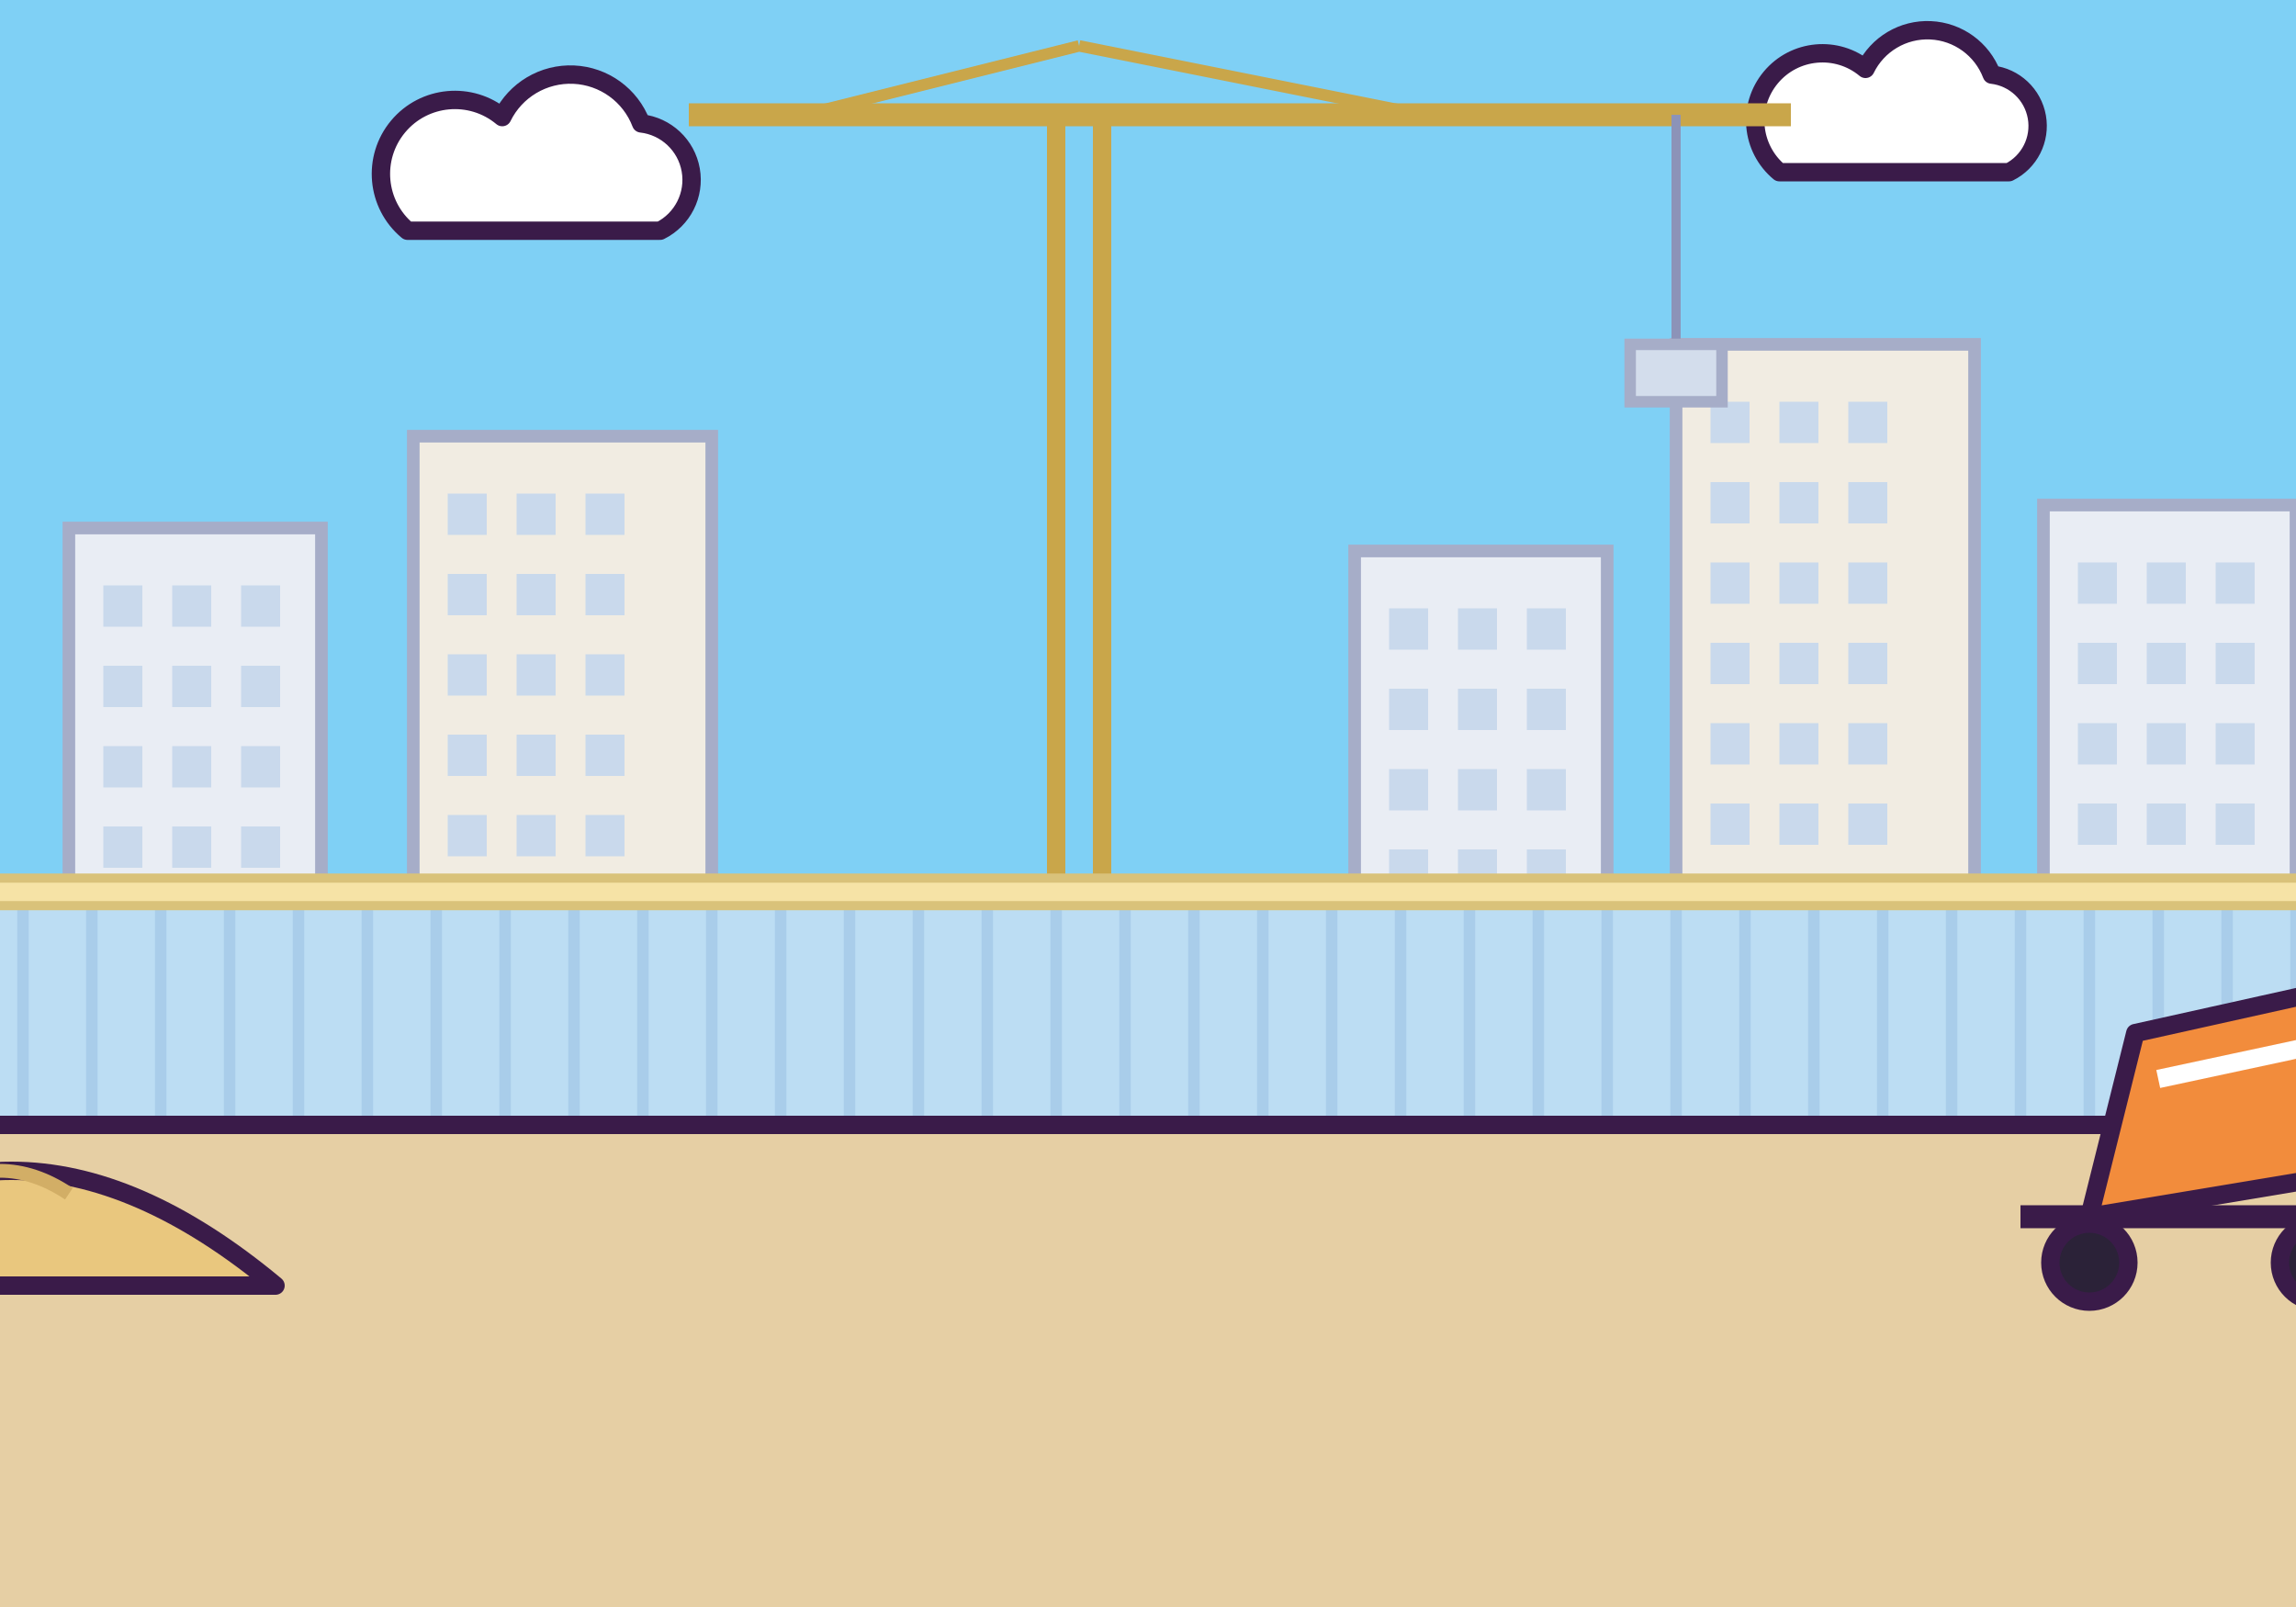
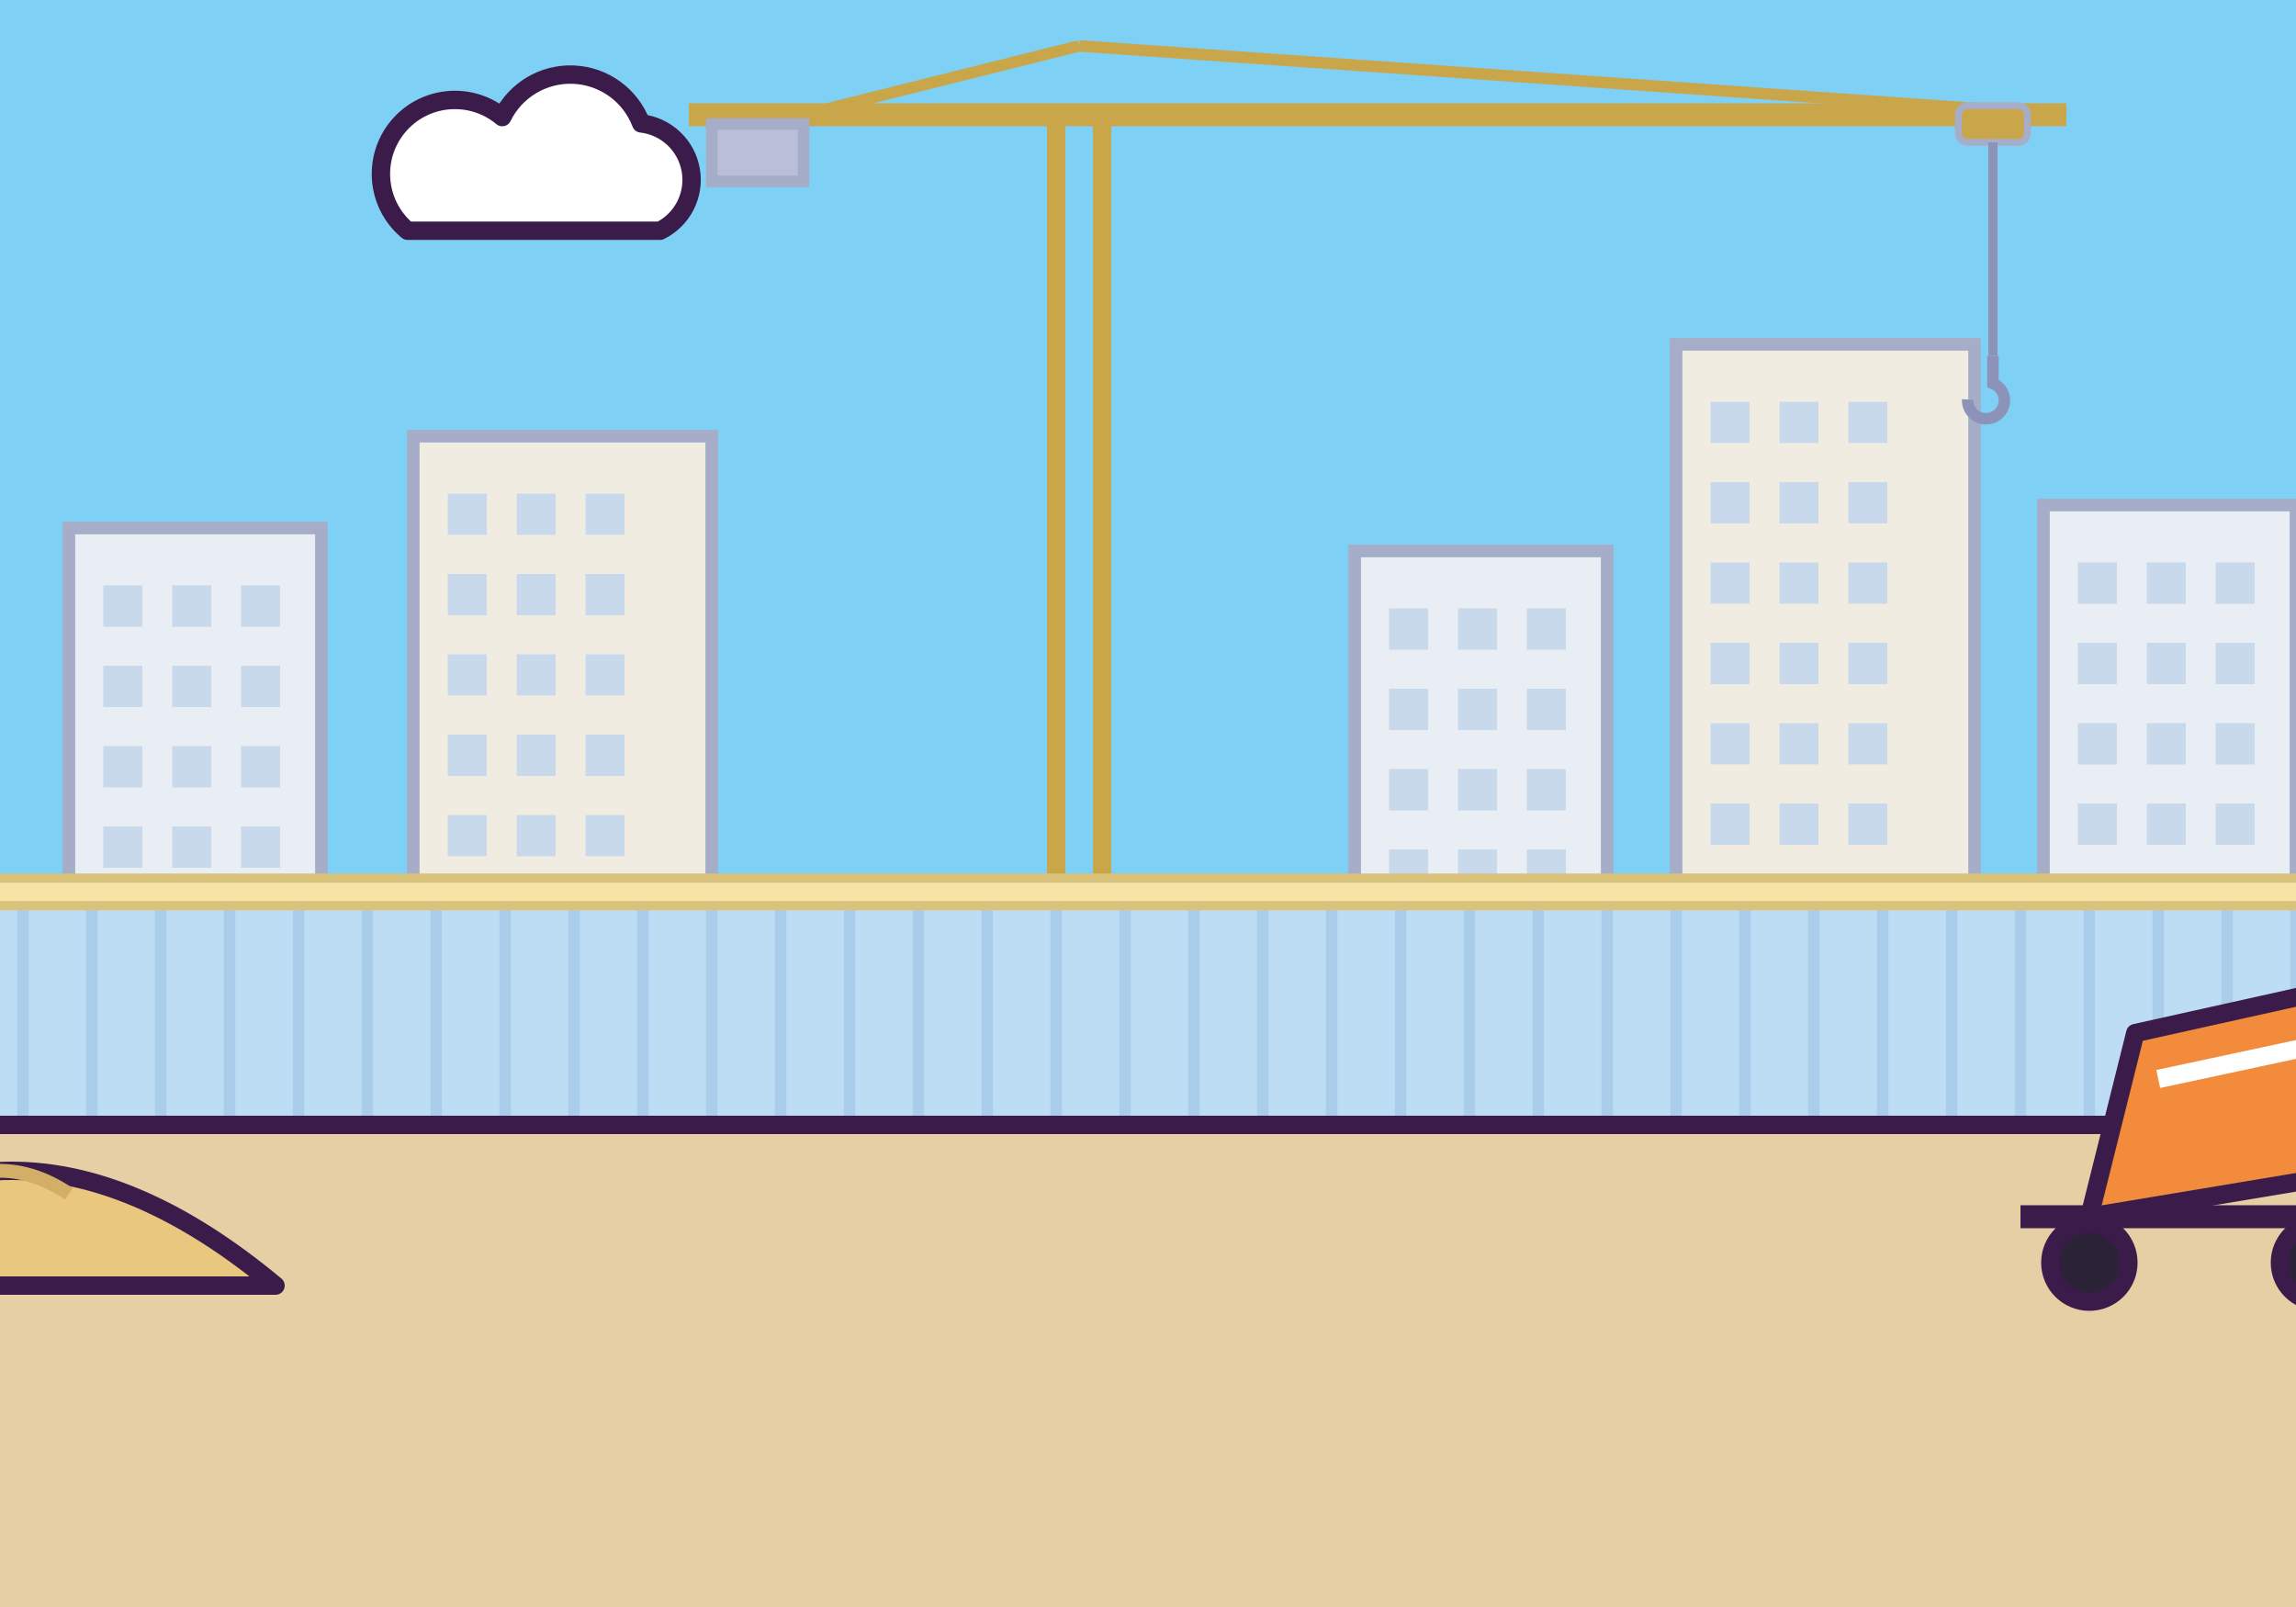
<svg xmlns="http://www.w3.org/2000/svg" viewBox="0 0 200 140" preserveAspectRatio="xMidYMax meet" overflow="visible">
  <rect x="-400" y="-300" width="1000" height="600" fill="#7FD0F5" />
  <g class="tp tp-cloud">
    <path transform="translate(30 8) scale(0.55)" d="M10 22 h40 a9 9 0 0 0 -3 -17 a12 12 0 0 0 -22 -1 a8 8 0 0 0 -15 18z" fill="#fff" stroke="#3A1B49" stroke-width="2.91" stroke-linejoin="round" />
-   </g>
-   <g class="tp tp-cloud">
-     <path transform="translate(150 4) scale(0.5)" d="M10 22 h40 a9 9 0 0 0 -3 -17 a12 12 0 0 0 -22 -1 a8 8 0 0 0 -15 18z" fill="#fff" stroke="#3A1B49" stroke-width="3.20" stroke-linejoin="round" />
  </g>
  <g class="bg-far">
    <rect x="-210" y="32" width="24" height="58" fill="#F1ECE2" stroke="#A6ADC8" stroke-width="1.1" />
    <rect x="-207" y="37" width="3.4" height="3.6" fill="#C9D9EC" />
    <rect x="-201" y="37" width="3.4" height="3.6" fill="#C9D9EC" />
    <rect x="-195" y="37" width="3.4" height="3.6" fill="#C9D9EC" />
    <rect x="-207" y="44" width="3.4" height="3.6" fill="#C9D9EC" />
    <rect x="-201" y="44" width="3.4" height="3.6" fill="#C9D9EC" />
    <rect x="-195" y="44" width="3.4" height="3.6" fill="#C9D9EC" />
    <rect x="-207" y="51" width="3.4" height="3.6" fill="#C9D9EC" />
    <rect x="-201" y="51" width="3.4" height="3.6" fill="#C9D9EC" />
    <rect x="-195" y="51" width="3.4" height="3.6" fill="#C9D9EC" />
    <rect x="-207" y="58" width="3.4" height="3.6" fill="#C9D9EC" />
    <rect x="-201" y="58" width="3.4" height="3.6" fill="#C9D9EC" />
    <rect x="-195" y="58" width="3.4" height="3.6" fill="#C9D9EC" />
    <rect x="-207" y="65" width="3.4" height="3.6" fill="#C9D9EC" />
    <rect x="-201" y="65" width="3.4" height="3.6" fill="#C9D9EC" />
    <rect x="-195" y="65" width="3.4" height="3.6" fill="#C9D9EC" />
    <rect x="-207" y="72" width="3.4" height="3.6" fill="#C9D9EC" />
    <rect x="-201" y="72" width="3.4" height="3.6" fill="#C9D9EC" />
    <rect x="-195" y="72" width="3.4" height="3.6" fill="#C9D9EC" />
    <rect x="-207" y="79" width="3.4" height="3.6" fill="#C9D9EC" />
    <rect x="-201" y="79" width="3.4" height="3.6" fill="#C9D9EC" />
    <rect x="-195" y="79" width="3.4" height="3.6" fill="#C9D9EC" />
    <rect x="-180" y="50" width="20" height="40" fill="#E9EDF4" stroke="#A6ADC8" stroke-width="1.1" />
    <rect x="-177" y="55" width="3.4" height="3.6" fill="#C9D9EC" />
    <rect x="-171" y="55" width="3.4" height="3.6" fill="#C9D9EC" />
    <rect x="-177" y="62" width="3.4" height="3.6" fill="#C9D9EC" />
    <rect x="-171" y="62" width="3.4" height="3.6" fill="#C9D9EC" />
    <rect x="-177" y="69" width="3.4" height="3.6" fill="#C9D9EC" />
    <rect x="-171" y="69" width="3.4" height="3.6" fill="#C9D9EC" />
    <rect x="-177" y="76" width="3.4" height="3.6" fill="#C9D9EC" />
    <rect x="-171" y="76" width="3.4" height="3.6" fill="#C9D9EC" />
    <rect x="-173" y="83" width="6" height="7" fill="#D8CFC2" stroke="#A6ADC8" stroke-width=".8" />
    <rect x="-150" y="24" width="26" height="66" fill="#F1ECE2" stroke="#A6ADC8" stroke-width="1.1" />
    <rect x="-147" y="29" width="3.4" height="3.6" fill="#C9D9EC" />
    <rect x="-141" y="29" width="3.4" height="3.6" fill="#C9D9EC" />
    <rect x="-135" y="29" width="3.4" height="3.6" fill="#C9D9EC" />
    <rect x="-147" y="36" width="3.4" height="3.6" fill="#C9D9EC" />
    <rect x="-141" y="36" width="3.4" height="3.6" fill="#C9D9EC" />
    <rect x="-135" y="36" width="3.4" height="3.6" fill="#C9D9EC" />
    <rect x="-147" y="43" width="3.4" height="3.6" fill="#C9D9EC" />
    <rect x="-141" y="43" width="3.4" height="3.6" fill="#C9D9EC" />
    <rect x="-135" y="43" width="3.4" height="3.6" fill="#C9D9EC" />
    <rect x="-147" y="50" width="3.4" height="3.6" fill="#C9D9EC" />
    <rect x="-141" y="50" width="3.4" height="3.6" fill="#C9D9EC" />
    <rect x="-135" y="50" width="3.4" height="3.6" fill="#C9D9EC" />
    <rect x="-147" y="57" width="3.4" height="3.6" fill="#C9D9EC" />
    <rect x="-141" y="57" width="3.4" height="3.6" fill="#C9D9EC" />
    <rect x="-135" y="57" width="3.4" height="3.6" fill="#C9D9EC" />
    <rect x="-147" y="64" width="3.4" height="3.6" fill="#C9D9EC" />
    <rect x="-141" y="64" width="3.4" height="3.6" fill="#C9D9EC" />
    <rect x="-135" y="64" width="3.4" height="3.6" fill="#C9D9EC" />
    <rect x="-147" y="71" width="3.4" height="3.6" fill="#C9D9EC" />
    <rect x="-141" y="71" width="3.4" height="3.6" fill="#C9D9EC" />
    <rect x="-135" y="71" width="3.4" height="3.6" fill="#C9D9EC" />
    <rect x="-147" y="78" width="3.4" height="3.6" fill="#C9D9EC" />
    <rect x="-141" y="78" width="3.4" height="3.6" fill="#C9D9EC" />
    <rect x="-135" y="78" width="3.4" height="3.6" fill="#C9D9EC" />
    <rect x="-118" y="44" width="22" height="46" fill="#E9EDF4" stroke="#A6ADC8" stroke-width="1.1" />
    <rect x="-115" y="49" width="3.4" height="3.6" fill="#C9D9EC" />
    <rect x="-109" y="49" width="3.4" height="3.6" fill="#C9D9EC" />
    <rect x="-103" y="49" width="3.4" height="3.6" fill="#C9D9EC" />
    <rect x="-115" y="56" width="3.4" height="3.6" fill="#C9D9EC" />
    <rect x="-109" y="56" width="3.4" height="3.6" fill="#C9D9EC" />
    <rect x="-103" y="56" width="3.4" height="3.6" fill="#C9D9EC" />
    <rect x="-115" y="63" width="3.4" height="3.6" fill="#C9D9EC" />
    <rect x="-109" y="63" width="3.4" height="3.6" fill="#C9D9EC" />
    <rect x="-103" y="63" width="3.4" height="3.6" fill="#C9D9EC" />
    <rect x="-115" y="70" width="3.4" height="3.6" fill="#C9D9EC" />
    <rect x="-109" y="70" width="3.4" height="3.6" fill="#C9D9EC" />
    <rect x="-103" y="70" width="3.4" height="3.6" fill="#C9D9EC" />
    <rect x="-115" y="77" width="3.4" height="3.6" fill="#C9D9EC" />
    <rect x="-109" y="77" width="3.4" height="3.6" fill="#C9D9EC" />
    <rect x="-103" y="77" width="3.4" height="3.6" fill="#C9D9EC" />
    <rect x="-86" y="36" width="26" height="54" fill="#F1ECE2" stroke="#A6ADC8" stroke-width="1.1" />
    <rect x="-83" y="41" width="3.4" height="3.6" fill="#C9D9EC" />
    <rect x="-77" y="41" width="3.4" height="3.6" fill="#C9D9EC" />
    <rect x="-71" y="41" width="3.4" height="3.6" fill="#C9D9EC" />
    <rect x="-83" y="48" width="3.4" height="3.6" fill="#C9D9EC" />
    <rect x="-77" y="48" width="3.4" height="3.6" fill="#C9D9EC" />
    <rect x="-71" y="48" width="3.4" height="3.6" fill="#C9D9EC" />
    <rect x="-83" y="55" width="3.4" height="3.6" fill="#C9D9EC" />
    <rect x="-77" y="55" width="3.4" height="3.6" fill="#C9D9EC" />
    <rect x="-71" y="55" width="3.4" height="3.6" fill="#C9D9EC" />
    <rect x="-83" y="62" width="3.4" height="3.6" fill="#C9D9EC" />
    <rect x="-77" y="62" width="3.4" height="3.6" fill="#C9D9EC" />
    <rect x="-71" y="62" width="3.4" height="3.6" fill="#C9D9EC" />
    <rect x="-83" y="69" width="3.4" height="3.6" fill="#C9D9EC" />
    <rect x="-77" y="69" width="3.4" height="3.6" fill="#C9D9EC" />
    <rect x="-71" y="69" width="3.4" height="3.6" fill="#C9D9EC" />
    <rect x="-83" y="76" width="3.4" height="3.6" fill="#C9D9EC" />
    <rect x="-77" y="76" width="3.4" height="3.6" fill="#C9D9EC" />
    <rect x="-71" y="76" width="3.4" height="3.6" fill="#C9D9EC" />
    <rect x="-52" y="52" width="20" height="38" fill="#E9EDF4" stroke="#A6ADC8" stroke-width="1.1" />
    <rect x="-49" y="57" width="3.4" height="3.6" fill="#C9D9EC" />
    <rect x="-43" y="57" width="3.4" height="3.6" fill="#C9D9EC" />
    <rect x="-49" y="64" width="3.4" height="3.6" fill="#C9D9EC" />
    <rect x="-43" y="64" width="3.4" height="3.6" fill="#C9D9EC" />
    <rect x="-49" y="71" width="3.4" height="3.6" fill="#C9D9EC" />
    <rect x="-43" y="71" width="3.4" height="3.6" fill="#C9D9EC" />
    <rect x="-49" y="78" width="3.4" height="3.6" fill="#C9D9EC" />
    <rect x="-43" y="78" width="3.4" height="3.6" fill="#C9D9EC" />
    <rect x="-45" y="83" width="6" height="7" fill="#D8CFC2" stroke="#A6ADC8" stroke-width=".8" />
    <rect x="-26" y="28" width="24" height="62" fill="#F1ECE2" stroke="#A6ADC8" stroke-width="1.1" />
    <rect x="-23" y="33" width="3.4" height="3.6" fill="#C9D9EC" />
    <rect x="-17" y="33" width="3.4" height="3.6" fill="#C9D9EC" />
    <rect x="-11" y="33" width="3.4" height="3.6" fill="#C9D9EC" />
    <rect x="-23" y="40" width="3.4" height="3.6" fill="#C9D9EC" />
    <rect x="-17" y="40" width="3.4" height="3.6" fill="#C9D9EC" />
    <rect x="-11" y="40" width="3.4" height="3.6" fill="#C9D9EC" />
    <rect x="-23" y="47" width="3.4" height="3.6" fill="#C9D9EC" />
    <rect x="-17" y="47" width="3.4" height="3.6" fill="#C9D9EC" />
    <rect x="-11" y="47" width="3.4" height="3.6" fill="#C9D9EC" />
    <rect x="-23" y="54" width="3.4" height="3.6" fill="#C9D9EC" />
    <rect x="-17" y="54" width="3.4" height="3.6" fill="#C9D9EC" />
    <rect x="-11" y="54" width="3.4" height="3.6" fill="#C9D9EC" />
    <rect x="-23" y="61" width="3.4" height="3.6" fill="#C9D9EC" />
    <rect x="-17" y="61" width="3.4" height="3.6" fill="#C9D9EC" />
    <rect x="-11" y="61" width="3.4" height="3.6" fill="#C9D9EC" />
    <rect x="-23" y="68" width="3.4" height="3.6" fill="#C9D9EC" />
    <rect x="-17" y="68" width="3.4" height="3.6" fill="#C9D9EC" />
    <rect x="-11" y="68" width="3.4" height="3.6" fill="#C9D9EC" />
    <rect x="-23" y="75" width="3.4" height="3.6" fill="#C9D9EC" />
    <rect x="-17" y="75" width="3.4" height="3.6" fill="#C9D9EC" />
    <rect x="-11" y="75" width="3.4" height="3.6" fill="#C9D9EC" />
    <rect x="6" y="46" width="22" height="44" fill="#E9EDF4" stroke="#A6ADC8" stroke-width="1.1" />
    <rect x="9" y="51" width="3.4" height="3.6" fill="#C9D9EC" />
    <rect x="15" y="51" width="3.4" height="3.6" fill="#C9D9EC" />
    <rect x="21" y="51" width="3.4" height="3.6" fill="#C9D9EC" />
    <rect x="9" y="58" width="3.4" height="3.6" fill="#C9D9EC" />
    <rect x="15" y="58" width="3.4" height="3.6" fill="#C9D9EC" />
    <rect x="21" y="58" width="3.4" height="3.6" fill="#C9D9EC" />
    <rect x="9" y="65" width="3.4" height="3.6" fill="#C9D9EC" />
    <rect x="15" y="65" width="3.4" height="3.6" fill="#C9D9EC" />
    <rect x="21" y="65" width="3.4" height="3.6" fill="#C9D9EC" />
    <rect x="9" y="72" width="3.4" height="3.6" fill="#C9D9EC" />
    <rect x="15" y="72" width="3.4" height="3.6" fill="#C9D9EC" />
    <rect x="21" y="72" width="3.4" height="3.6" fill="#C9D9EC" />
    <rect x="9" y="79" width="3.4" height="3.6" fill="#C9D9EC" />
    <rect x="15" y="79" width="3.4" height="3.6" fill="#C9D9EC" />
    <rect x="21" y="79" width="3.4" height="3.6" fill="#C9D9EC" />
    <rect x="14" y="83" width="6" height="7" fill="#D8CFC2" stroke="#A6ADC8" stroke-width=".8" />
    <rect x="36" y="38" width="26" height="52" fill="#F1ECE2" stroke="#A6ADC8" stroke-width="1.1" />
    <rect x="39" y="43" width="3.4" height="3.6" fill="#C9D9EC" />
    <rect x="45" y="43" width="3.4" height="3.6" fill="#C9D9EC" />
    <rect x="51" y="43" width="3.4" height="3.6" fill="#C9D9EC" />
    <rect x="39" y="50" width="3.4" height="3.6" fill="#C9D9EC" />
    <rect x="45" y="50" width="3.4" height="3.6" fill="#C9D9EC" />
    <rect x="51" y="50" width="3.4" height="3.6" fill="#C9D9EC" />
    <rect x="39" y="57" width="3.4" height="3.6" fill="#C9D9EC" />
    <rect x="45" y="57" width="3.4" height="3.6" fill="#C9D9EC" />
    <rect x="51" y="57" width="3.4" height="3.6" fill="#C9D9EC" />
    <rect x="39" y="64" width="3.4" height="3.6" fill="#C9D9EC" />
    <rect x="45" y="64" width="3.4" height="3.6" fill="#C9D9EC" />
    <rect x="51" y="64" width="3.4" height="3.6" fill="#C9D9EC" />
    <rect x="39" y="71" width="3.4" height="3.6" fill="#C9D9EC" />
    <rect x="45" y="71" width="3.4" height="3.6" fill="#C9D9EC" />
    <rect x="51" y="71" width="3.4" height="3.6" fill="#C9D9EC" />
    <rect x="39" y="78" width="3.4" height="3.6" fill="#C9D9EC" />
    <rect x="45" y="78" width="3.4" height="3.6" fill="#C9D9EC" />
    <rect x="51" y="78" width="3.4" height="3.6" fill="#C9D9EC" />
    <rect x="118" y="48" width="22" height="42" fill="#E9EDF4" stroke="#A6ADC8" stroke-width="1.1" />
    <rect x="121" y="53" width="3.4" height="3.6" fill="#C9D9EC" />
    <rect x="127" y="53" width="3.4" height="3.6" fill="#C9D9EC" />
    <rect x="133" y="53" width="3.4" height="3.6" fill="#C9D9EC" />
    <rect x="121" y="60" width="3.4" height="3.6" fill="#C9D9EC" />
    <rect x="127" y="60" width="3.4" height="3.6" fill="#C9D9EC" />
    <rect x="133" y="60" width="3.4" height="3.6" fill="#C9D9EC" />
    <rect x="121" y="67" width="3.4" height="3.6" fill="#C9D9EC" />
    <rect x="127" y="67" width="3.4" height="3.6" fill="#C9D9EC" />
    <rect x="133" y="67" width="3.4" height="3.6" fill="#C9D9EC" />
    <rect x="121" y="74" width="3.4" height="3.6" fill="#C9D9EC" />
    <rect x="127" y="74" width="3.4" height="3.6" fill="#C9D9EC" />
    <rect x="133" y="74" width="3.4" height="3.6" fill="#C9D9EC" />
    <rect x="121" y="81" width="3.4" height="3.6" fill="#C9D9EC" />
    <rect x="127" y="81" width="3.4" height="3.6" fill="#C9D9EC" />
    <rect x="133" y="81" width="3.4" height="3.6" fill="#C9D9EC" />
    <rect x="126" y="83" width="6" height="7" fill="#D8CFC2" stroke="#A6ADC8" stroke-width=".8" />
    <rect x="146" y="30" width="26" height="60" fill="#F1ECE2" stroke="#A6ADC8" stroke-width="1.1" />
    <rect x="149" y="35" width="3.4" height="3.6" fill="#C9D9EC" />
    <rect x="155" y="35" width="3.4" height="3.6" fill="#C9D9EC" />
    <rect x="161" y="35" width="3.4" height="3.6" fill="#C9D9EC" />
    <rect x="149" y="42" width="3.4" height="3.6" fill="#C9D9EC" />
    <rect x="155" y="42" width="3.4" height="3.6" fill="#C9D9EC" />
    <rect x="161" y="42" width="3.4" height="3.6" fill="#C9D9EC" />
    <rect x="149" y="49" width="3.4" height="3.6" fill="#C9D9EC" />
    <rect x="155" y="49" width="3.4" height="3.6" fill="#C9D9EC" />
    <rect x="161" y="49" width="3.4" height="3.6" fill="#C9D9EC" />
    <rect x="149" y="56" width="3.4" height="3.6" fill="#C9D9EC" />
    <rect x="155" y="56" width="3.4" height="3.6" fill="#C9D9EC" />
    <rect x="161" y="56" width="3.4" height="3.6" fill="#C9D9EC" />
    <rect x="149" y="63" width="3.4" height="3.6" fill="#C9D9EC" />
    <rect x="155" y="63" width="3.4" height="3.6" fill="#C9D9EC" />
    <rect x="161" y="63" width="3.4" height="3.6" fill="#C9D9EC" />
    <rect x="149" y="70" width="3.4" height="3.6" fill="#C9D9EC" />
    <rect x="155" y="70" width="3.4" height="3.6" fill="#C9D9EC" />
    <rect x="161" y="70" width="3.4" height="3.6" fill="#C9D9EC" />
    <rect x="149" y="77" width="3.4" height="3.6" fill="#C9D9EC" />
    <rect x="155" y="77" width="3.4" height="3.6" fill="#C9D9EC" />
    <rect x="161" y="77" width="3.4" height="3.6" fill="#C9D9EC" />
    <rect x="178" y="44" width="22" height="46" fill="#E9EDF4" stroke="#A6ADC8" stroke-width="1.1" />
    <rect x="181" y="49" width="3.4" height="3.6" fill="#C9D9EC" />
    <rect x="187" y="49" width="3.4" height="3.6" fill="#C9D9EC" />
    <rect x="193" y="49" width="3.4" height="3.6" fill="#C9D9EC" />
    <rect x="181" y="56" width="3.4" height="3.6" fill="#C9D9EC" />
    <rect x="187" y="56" width="3.4" height="3.6" fill="#C9D9EC" />
    <rect x="193" y="56" width="3.4" height="3.6" fill="#C9D9EC" />
    <rect x="181" y="63" width="3.4" height="3.6" fill="#C9D9EC" />
    <rect x="187" y="63" width="3.4" height="3.6" fill="#C9D9EC" />
    <rect x="193" y="63" width="3.4" height="3.6" fill="#C9D9EC" />
    <rect x="181" y="70" width="3.4" height="3.6" fill="#C9D9EC" />
    <rect x="187" y="70" width="3.4" height="3.6" fill="#C9D9EC" />
    <rect x="193" y="70" width="3.4" height="3.6" fill="#C9D9EC" />
    <rect x="181" y="77" width="3.4" height="3.6" fill="#C9D9EC" />
    <rect x="187" y="77" width="3.4" height="3.6" fill="#C9D9EC" />
    <rect x="193" y="77" width="3.4" height="3.6" fill="#C9D9EC" />
    <rect x="206" y="34" width="26" height="56" fill="#F1ECE2" stroke="#A6ADC8" stroke-width="1.1" />
    <rect x="209" y="39" width="3.4" height="3.6" fill="#C9D9EC" />
    <rect x="215" y="39" width="3.4" height="3.6" fill="#C9D9EC" />
    <rect x="221" y="39" width="3.4" height="3.6" fill="#C9D9EC" />
    <rect x="209" y="46" width="3.4" height="3.6" fill="#C9D9EC" />
    <rect x="215" y="46" width="3.4" height="3.6" fill="#C9D9EC" />
    <rect x="221" y="46" width="3.4" height="3.6" fill="#C9D9EC" />
    <rect x="209" y="53" width="3.4" height="3.6" fill="#C9D9EC" />
    <rect x="215" y="53" width="3.4" height="3.6" fill="#C9D9EC" />
    <rect x="221" y="53" width="3.4" height="3.6" fill="#C9D9EC" />
    <rect x="209" y="60" width="3.4" height="3.6" fill="#C9D9EC" />
    <rect x="215" y="60" width="3.4" height="3.6" fill="#C9D9EC" />
    <rect x="221" y="60" width="3.4" height="3.6" fill="#C9D9EC" />
    <rect x="209" y="67" width="3.4" height="3.6" fill="#C9D9EC" />
    <rect x="215" y="67" width="3.4" height="3.6" fill="#C9D9EC" />
    <rect x="221" y="67" width="3.4" height="3.6" fill="#C9D9EC" />
    <rect x="209" y="74" width="3.4" height="3.6" fill="#C9D9EC" />
    <rect x="215" y="74" width="3.4" height="3.6" fill="#C9D9EC" />
    <rect x="221" y="74" width="3.4" height="3.6" fill="#C9D9EC" />
    <rect x="209" y="81" width="3.4" height="3.6" fill="#C9D9EC" />
    <rect x="215" y="81" width="3.4" height="3.6" fill="#C9D9EC" />
    <rect x="221" y="81" width="3.4" height="3.6" fill="#C9D9EC" />
    <rect x="238" y="50" width="22" height="40" fill="#E9EDF4" stroke="#A6ADC8" stroke-width="1.1" />
    <rect x="241" y="55" width="3.4" height="3.6" fill="#C9D9EC" />
    <rect x="247" y="55" width="3.4" height="3.6" fill="#C9D9EC" />
    <rect x="253" y="55" width="3.4" height="3.6" fill="#C9D9EC" />
    <rect x="241" y="62" width="3.4" height="3.6" fill="#C9D9EC" />
    <rect x="247" y="62" width="3.4" height="3.6" fill="#C9D9EC" />
    <rect x="253" y="62" width="3.4" height="3.6" fill="#C9D9EC" />
    <rect x="241" y="69" width="3.4" height="3.6" fill="#C9D9EC" />
    <rect x="247" y="69" width="3.4" height="3.6" fill="#C9D9EC" />
    <rect x="253" y="69" width="3.4" height="3.6" fill="#C9D9EC" />
    <rect x="241" y="76" width="3.4" height="3.6" fill="#C9D9EC" />
    <rect x="247" y="76" width="3.4" height="3.6" fill="#C9D9EC" />
    <rect x="253" y="76" width="3.4" height="3.6" fill="#C9D9EC" />
    <rect x="246" y="83" width="6" height="7" fill="#D8CFC2" stroke="#A6ADC8" stroke-width=".8" />
    <rect x="266" y="28" width="26" height="62" fill="#F1ECE2" stroke="#A6ADC8" stroke-width="1.1" />
    <rect x="269" y="33" width="3.4" height="3.6" fill="#C9D9EC" />
    <rect x="275" y="33" width="3.4" height="3.6" fill="#C9D9EC" />
    <rect x="281" y="33" width="3.4" height="3.6" fill="#C9D9EC" />
    <rect x="269" y="40" width="3.4" height="3.6" fill="#C9D9EC" />
    <rect x="275" y="40" width="3.4" height="3.6" fill="#C9D9EC" />
    <rect x="281" y="40" width="3.4" height="3.6" fill="#C9D9EC" />
    <rect x="269" y="47" width="3.4" height="3.6" fill="#C9D9EC" />
    <rect x="275" y="47" width="3.4" height="3.6" fill="#C9D9EC" />
    <rect x="281" y="47" width="3.4" height="3.6" fill="#C9D9EC" />
    <rect x="269" y="54" width="3.4" height="3.6" fill="#C9D9EC" />
    <rect x="275" y="54" width="3.4" height="3.6" fill="#C9D9EC" />
    <rect x="281" y="54" width="3.4" height="3.6" fill="#C9D9EC" />
    <rect x="269" y="61" width="3.4" height="3.6" fill="#C9D9EC" />
    <rect x="275" y="61" width="3.4" height="3.6" fill="#C9D9EC" />
    <rect x="281" y="61" width="3.4" height="3.6" fill="#C9D9EC" />
    <rect x="269" y="68" width="3.4" height="3.6" fill="#C9D9EC" />
    <rect x="275" y="68" width="3.4" height="3.6" fill="#C9D9EC" />
    <rect x="281" y="68" width="3.4" height="3.6" fill="#C9D9EC" />
    <rect x="269" y="75" width="3.4" height="3.6" fill="#C9D9EC" />
    <rect x="275" y="75" width="3.4" height="3.6" fill="#C9D9EC" />
    <rect x="281" y="75" width="3.4" height="3.6" fill="#C9D9EC" />
    <path d="M96 90 V10 M92 90 V10" stroke="#C9A64A" stroke-width="1.6" />
-     <path d="M92 10 H156 M60 10 H92" stroke="#C9A64A" stroke-width="2" />
-     <path d="M94 4 L124 10 M94 4 L70 10" stroke="#C9A64A" stroke-width="1" />
-     <path d="M146 10 V30" stroke="#8C93B8" stroke-width=".8" />
-     <rect x="142" y="30" width="8" height="5" fill="#D3DDEC" stroke="#A6ADC8" />
+     <path d="M92 10 H180 M60 10 H92" stroke="#C9A64A" stroke-width="2" />
+     <path d="M94 4 L180 10 M94 4 L70 10" stroke="#C9A64A" stroke-width="1" />
+     <rect x="62" y="10.8" width="8" height="5" fill="#B9BFD6" stroke="#A6ADC8" />
+     <rect x="170.6" y="9.2" width="6" height="3.2" rx=".8" fill="#C9A64A" stroke="#A6ADC8" stroke-width=".6" />
+     <path d="M173.6 12.4 V31" stroke="#8C93B8" stroke-width=".8" />
+     <path d="M173.6 31 v2.4 a1.6 1.6 0 1 1 -2.2 1.4" fill="none" stroke="#8C93B8" stroke-width="1" />
  </g>
  <rect x="-400" y="78" width="1000" height="20" fill="#BCDDF3" stroke="#8FB6D6" stroke-width="1.2" />
  <path d="M-400 78 V98" stroke="#A9CDEA" stroke-width="1" />
  <path d="M-394 78 V98" stroke="#A9CDEA" stroke-width="1" />
  <path d="M-388 78 V98" stroke="#A9CDEA" stroke-width="1" />
  <path d="M-382 78 V98" stroke="#A9CDEA" stroke-width="1" />
  <path d="M-376 78 V98" stroke="#A9CDEA" stroke-width="1" />
  <path d="M-370 78 V98" stroke="#A9CDEA" stroke-width="1" />
  <path d="M-364 78 V98" stroke="#A9CDEA" stroke-width="1" />
  <path d="M-358 78 V98" stroke="#A9CDEA" stroke-width="1" />
  <path d="M-352 78 V98" stroke="#A9CDEA" stroke-width="1" />
  <path d="M-346 78 V98" stroke="#A9CDEA" stroke-width="1" />
  <path d="M-340 78 V98" stroke="#A9CDEA" stroke-width="1" />
  <path d="M-334 78 V98" stroke="#A9CDEA" stroke-width="1" />
  <path d="M-328 78 V98" stroke="#A9CDEA" stroke-width="1" />
  <path d="M-322 78 V98" stroke="#A9CDEA" stroke-width="1" />
  <path d="M-316 78 V98" stroke="#A9CDEA" stroke-width="1" />
  <path d="M-310 78 V98" stroke="#A9CDEA" stroke-width="1" />
  <path d="M-304 78 V98" stroke="#A9CDEA" stroke-width="1" />
  <path d="M-298 78 V98" stroke="#A9CDEA" stroke-width="1" />
  <path d="M-292 78 V98" stroke="#A9CDEA" stroke-width="1" />
  <path d="M-286 78 V98" stroke="#A9CDEA" stroke-width="1" />
  <path d="M-280 78 V98" stroke="#A9CDEA" stroke-width="1" />
  <path d="M-274 78 V98" stroke="#A9CDEA" stroke-width="1" />
  <path d="M-268 78 V98" stroke="#A9CDEA" stroke-width="1" />
  <path d="M-262 78 V98" stroke="#A9CDEA" stroke-width="1" />
  <path d="M-256 78 V98" stroke="#A9CDEA" stroke-width="1" />
  <path d="M-250 78 V98" stroke="#A9CDEA" stroke-width="1" />
  <path d="M-244 78 V98" stroke="#A9CDEA" stroke-width="1" />
  <path d="M-238 78 V98" stroke="#A9CDEA" stroke-width="1" />
  <path d="M-232 78 V98" stroke="#A9CDEA" stroke-width="1" />
  <path d="M-226 78 V98" stroke="#A9CDEA" stroke-width="1" />
  <path d="M-220 78 V98" stroke="#A9CDEA" stroke-width="1" />
  <path d="M-214 78 V98" stroke="#A9CDEA" stroke-width="1" />
  <path d="M-208 78 V98" stroke="#A9CDEA" stroke-width="1" />
  <path d="M-202 78 V98" stroke="#A9CDEA" stroke-width="1" />
  <path d="M-196 78 V98" stroke="#A9CDEA" stroke-width="1" />
  <path d="M-190 78 V98" stroke="#A9CDEA" stroke-width="1" />
  <path d="M-184 78 V98" stroke="#A9CDEA" stroke-width="1" />
  <path d="M-178 78 V98" stroke="#A9CDEA" stroke-width="1" />
  <path d="M-172 78 V98" stroke="#A9CDEA" stroke-width="1" />
  <path d="M-166 78 V98" stroke="#A9CDEA" stroke-width="1" />
  <path d="M-160 78 V98" stroke="#A9CDEA" stroke-width="1" />
  <path d="M-154 78 V98" stroke="#A9CDEA" stroke-width="1" />
  <path d="M-148 78 V98" stroke="#A9CDEA" stroke-width="1" />
  <path d="M-142 78 V98" stroke="#A9CDEA" stroke-width="1" />
  <path d="M-136 78 V98" stroke="#A9CDEA" stroke-width="1" />
  <path d="M-130 78 V98" stroke="#A9CDEA" stroke-width="1" />
  <path d="M-124 78 V98" stroke="#A9CDEA" stroke-width="1" />
  <path d="M-118 78 V98" stroke="#A9CDEA" stroke-width="1" />
  <path d="M-112 78 V98" stroke="#A9CDEA" stroke-width="1" />
  <path d="M-106 78 V98" stroke="#A9CDEA" stroke-width="1" />
  <path d="M-100 78 V98" stroke="#A9CDEA" stroke-width="1" />
  <path d="M-94 78 V98" stroke="#A9CDEA" stroke-width="1" />
  <path d="M-88 78 V98" stroke="#A9CDEA" stroke-width="1" />
  <path d="M-82 78 V98" stroke="#A9CDEA" stroke-width="1" />
  <path d="M-76 78 V98" stroke="#A9CDEA" stroke-width="1" />
  <path d="M-70 78 V98" stroke="#A9CDEA" stroke-width="1" />
  <path d="M-64 78 V98" stroke="#A9CDEA" stroke-width="1" />
  <path d="M-58 78 V98" stroke="#A9CDEA" stroke-width="1" />
  <path d="M-52 78 V98" stroke="#A9CDEA" stroke-width="1" />
  <path d="M-46 78 V98" stroke="#A9CDEA" stroke-width="1" />
  <path d="M-40 78 V98" stroke="#A9CDEA" stroke-width="1" />
  <path d="M-34 78 V98" stroke="#A9CDEA" stroke-width="1" />
  <path d="M-28 78 V98" stroke="#A9CDEA" stroke-width="1" />
  <path d="M-22 78 V98" stroke="#A9CDEA" stroke-width="1" />
  <path d="M-16 78 V98" stroke="#A9CDEA" stroke-width="1" />
  <path d="M-10 78 V98" stroke="#A9CDEA" stroke-width="1" />
  <path d="M-4 78 V98" stroke="#A9CDEA" stroke-width="1" />
  <path d="M2 78 V98" stroke="#A9CDEA" stroke-width="1" />
  <path d="M8 78 V98" stroke="#A9CDEA" stroke-width="1" />
  <path d="M14 78 V98" stroke="#A9CDEA" stroke-width="1" />
  <path d="M20 78 V98" stroke="#A9CDEA" stroke-width="1" />
  <path d="M26 78 V98" stroke="#A9CDEA" stroke-width="1" />
  <path d="M32 78 V98" stroke="#A9CDEA" stroke-width="1" />
  <path d="M38 78 V98" stroke="#A9CDEA" stroke-width="1" />
  <path d="M44 78 V98" stroke="#A9CDEA" stroke-width="1" />
  <path d="M50 78 V98" stroke="#A9CDEA" stroke-width="1" />
  <path d="M56 78 V98" stroke="#A9CDEA" stroke-width="1" />
  <path d="M62 78 V98" stroke="#A9CDEA" stroke-width="1" />
  <path d="M68 78 V98" stroke="#A9CDEA" stroke-width="1" />
  <path d="M74 78 V98" stroke="#A9CDEA" stroke-width="1" />
  <path d="M80 78 V98" stroke="#A9CDEA" stroke-width="1" />
  <path d="M86 78 V98" stroke="#A9CDEA" stroke-width="1" />
  <path d="M92 78 V98" stroke="#A9CDEA" stroke-width="1" />
  <path d="M98 78 V98" stroke="#A9CDEA" stroke-width="1" />
  <path d="M104 78 V98" stroke="#A9CDEA" stroke-width="1" />
  <path d="M110 78 V98" stroke="#A9CDEA" stroke-width="1" />
  <path d="M116 78 V98" stroke="#A9CDEA" stroke-width="1" />
  <path d="M122 78 V98" stroke="#A9CDEA" stroke-width="1" />
  <path d="M128 78 V98" stroke="#A9CDEA" stroke-width="1" />
  <path d="M134 78 V98" stroke="#A9CDEA" stroke-width="1" />
  <path d="M140 78 V98" stroke="#A9CDEA" stroke-width="1" />
  <path d="M146 78 V98" stroke="#A9CDEA" stroke-width="1" />
  <path d="M152 78 V98" stroke="#A9CDEA" stroke-width="1" />
  <path d="M158 78 V98" stroke="#A9CDEA" stroke-width="1" />
  <path d="M164 78 V98" stroke="#A9CDEA" stroke-width="1" />
  <path d="M170 78 V98" stroke="#A9CDEA" stroke-width="1" />
  <path d="M176 78 V98" stroke="#A9CDEA" stroke-width="1" />
  <path d="M182 78 V98" stroke="#A9CDEA" stroke-width="1" />
  <path d="M188 78 V98" stroke="#A9CDEA" stroke-width="1" />
  <path d="M194 78 V98" stroke="#A9CDEA" stroke-width="1" />
  <path d="M200 78 V98" stroke="#A9CDEA" stroke-width="1" />
  <path d="M206 78 V98" stroke="#A9CDEA" stroke-width="1" />
  <path d="M212 78 V98" stroke="#A9CDEA" stroke-width="1" />
  <path d="M218 78 V98" stroke="#A9CDEA" stroke-width="1" />
  <path d="M224 78 V98" stroke="#A9CDEA" stroke-width="1" />
  <path d="M230 78 V98" stroke="#A9CDEA" stroke-width="1" />
  <path d="M236 78 V98" stroke="#A9CDEA" stroke-width="1" />
  <path d="M242 78 V98" stroke="#A9CDEA" stroke-width="1" />
  <path d="M248 78 V98" stroke="#A9CDEA" stroke-width="1" />
  <path d="M254 78 V98" stroke="#A9CDEA" stroke-width="1" />
  <path d="M260 78 V98" stroke="#A9CDEA" stroke-width="1" />
  <path d="M266 78 V98" stroke="#A9CDEA" stroke-width="1" />
  <path d="M272 78 V98" stroke="#A9CDEA" stroke-width="1" />
  <path d="M278 78 V98" stroke="#A9CDEA" stroke-width="1" />
  <path d="M284 78 V98" stroke="#A9CDEA" stroke-width="1" />
  <path d="M290 78 V98" stroke="#A9CDEA" stroke-width="1" />
  <path d="M296 78 V98" stroke="#A9CDEA" stroke-width="1" />
  <path d="M302 78 V98" stroke="#A9CDEA" stroke-width="1" />
  <path d="M308 78 V98" stroke="#A9CDEA" stroke-width="1" />
  <path d="M314 78 V98" stroke="#A9CDEA" stroke-width="1" />
  <path d="M320 78 V98" stroke="#A9CDEA" stroke-width="1" />
  <path d="M326 78 V98" stroke="#A9CDEA" stroke-width="1" />
  <path d="M332 78 V98" stroke="#A9CDEA" stroke-width="1" />
  <path d="M338 78 V98" stroke="#A9CDEA" stroke-width="1" />
  <path d="M344 78 V98" stroke="#A9CDEA" stroke-width="1" />
  <path d="M350 78 V98" stroke="#A9CDEA" stroke-width="1" />
  <path d="M356 78 V98" stroke="#A9CDEA" stroke-width="1" />
  <path d="M362 78 V98" stroke="#A9CDEA" stroke-width="1" />
  <path d="M368 78 V98" stroke="#A9CDEA" stroke-width="1" />
  <path d="M374 78 V98" stroke="#A9CDEA" stroke-width="1" />
  <path d="M380 78 V98" stroke="#A9CDEA" stroke-width="1" />
  <path d="M386 78 V98" stroke="#A9CDEA" stroke-width="1" />
  <path d="M392 78 V98" stroke="#A9CDEA" stroke-width="1" />
  <path d="M398 78 V98" stroke="#A9CDEA" stroke-width="1" />
  <path d="M404 78 V98" stroke="#A9CDEA" stroke-width="1" />
  <path d="M410 78 V98" stroke="#A9CDEA" stroke-width="1" />
  <path d="M416 78 V98" stroke="#A9CDEA" stroke-width="1" />
  <path d="M422 78 V98" stroke="#A9CDEA" stroke-width="1" />
  <path d="M428 78 V98" stroke="#A9CDEA" stroke-width="1" />
  <path d="M434 78 V98" stroke="#A9CDEA" stroke-width="1" />
  <path d="M440 78 V98" stroke="#A9CDEA" stroke-width="1" />
  <path d="M446 78 V98" stroke="#A9CDEA" stroke-width="1" />
  <path d="M452 78 V98" stroke="#A9CDEA" stroke-width="1" />
  <path d="M458 78 V98" stroke="#A9CDEA" stroke-width="1" />
  <path d="M464 78 V98" stroke="#A9CDEA" stroke-width="1" />
  <path d="M470 78 V98" stroke="#A9CDEA" stroke-width="1" />
  <path d="M476 78 V98" stroke="#A9CDEA" stroke-width="1" />
  <path d="M482 78 V98" stroke="#A9CDEA" stroke-width="1" />
  <path d="M488 78 V98" stroke="#A9CDEA" stroke-width="1" />
  <path d="M494 78 V98" stroke="#A9CDEA" stroke-width="1" />
  <path d="M500 78 V98" stroke="#A9CDEA" stroke-width="1" />
  <path d="M506 78 V98" stroke="#A9CDEA" stroke-width="1" />
  <path d="M512 78 V98" stroke="#A9CDEA" stroke-width="1" />
  <path d="M518 78 V98" stroke="#A9CDEA" stroke-width="1" />
  <path d="M524 78 V98" stroke="#A9CDEA" stroke-width="1" />
  <path d="M530 78 V98" stroke="#A9CDEA" stroke-width="1" />
  <path d="M536 78 V98" stroke="#A9CDEA" stroke-width="1" />
  <path d="M542 78 V98" stroke="#A9CDEA" stroke-width="1" />
  <path d="M548 78 V98" stroke="#A9CDEA" stroke-width="1" />
  <path d="M554 78 V98" stroke="#A9CDEA" stroke-width="1" />
  <path d="M560 78 V98" stroke="#A9CDEA" stroke-width="1" />
  <path d="M566 78 V98" stroke="#A9CDEA" stroke-width="1" />
  <path d="M572 78 V98" stroke="#A9CDEA" stroke-width="1" />
  <path d="M578 78 V98" stroke="#A9CDEA" stroke-width="1" />
  <path d="M584 78 V98" stroke="#A9CDEA" stroke-width="1" />
  <path d="M590 78 V98" stroke="#A9CDEA" stroke-width="1" />
  <path d="M596 78 V98" stroke="#A9CDEA" stroke-width="1" />
  <rect x="-400" y="76.5" width="1000" height="2.4" fill="#F6E3A6" stroke="#D9C27A" stroke-width=".8" />
  <rect x="-400" y="98" width="1000" height="400" fill="#E6CFA4" stroke="#3A1B49" stroke-width="1.6" stroke-linejoin="round" stroke-linecap="round" />
  <path d="M-20 112 Q0 92 24 112Z" fill="#E9C77E" stroke="#3A1B49" stroke-width="1.6" stroke-linejoin="round" stroke-linecap="round" />
  <path d="M-6 104 q6 -4 12 0" stroke="#D2AE66" stroke-width="1.2" fill="none" />
  <path d="M176 106 h32" stroke="#3A1B49" stroke-width="2" />
  <path d="M182 106 l4 -16 l18 -4 l2 16z" fill="#F28C3C" stroke="#3A1B49" stroke-width="1.6" stroke-linejoin="round" stroke-linecap="round" />
  <path d="M188 94 l14 -3" stroke="#fff" stroke-width="1.6" />
  <circle cx="182" cy="110" r="3.4" fill="#2B2238" stroke="#3A1B49" stroke-width="1.6" stroke-linejoin="round" stroke-linecap="round" />
  <circle cx="202" cy="110" r="3.4" fill="#2B2238" stroke="#3A1B49" stroke-width="1.6" stroke-linejoin="round" stroke-linecap="round" />
</svg>
